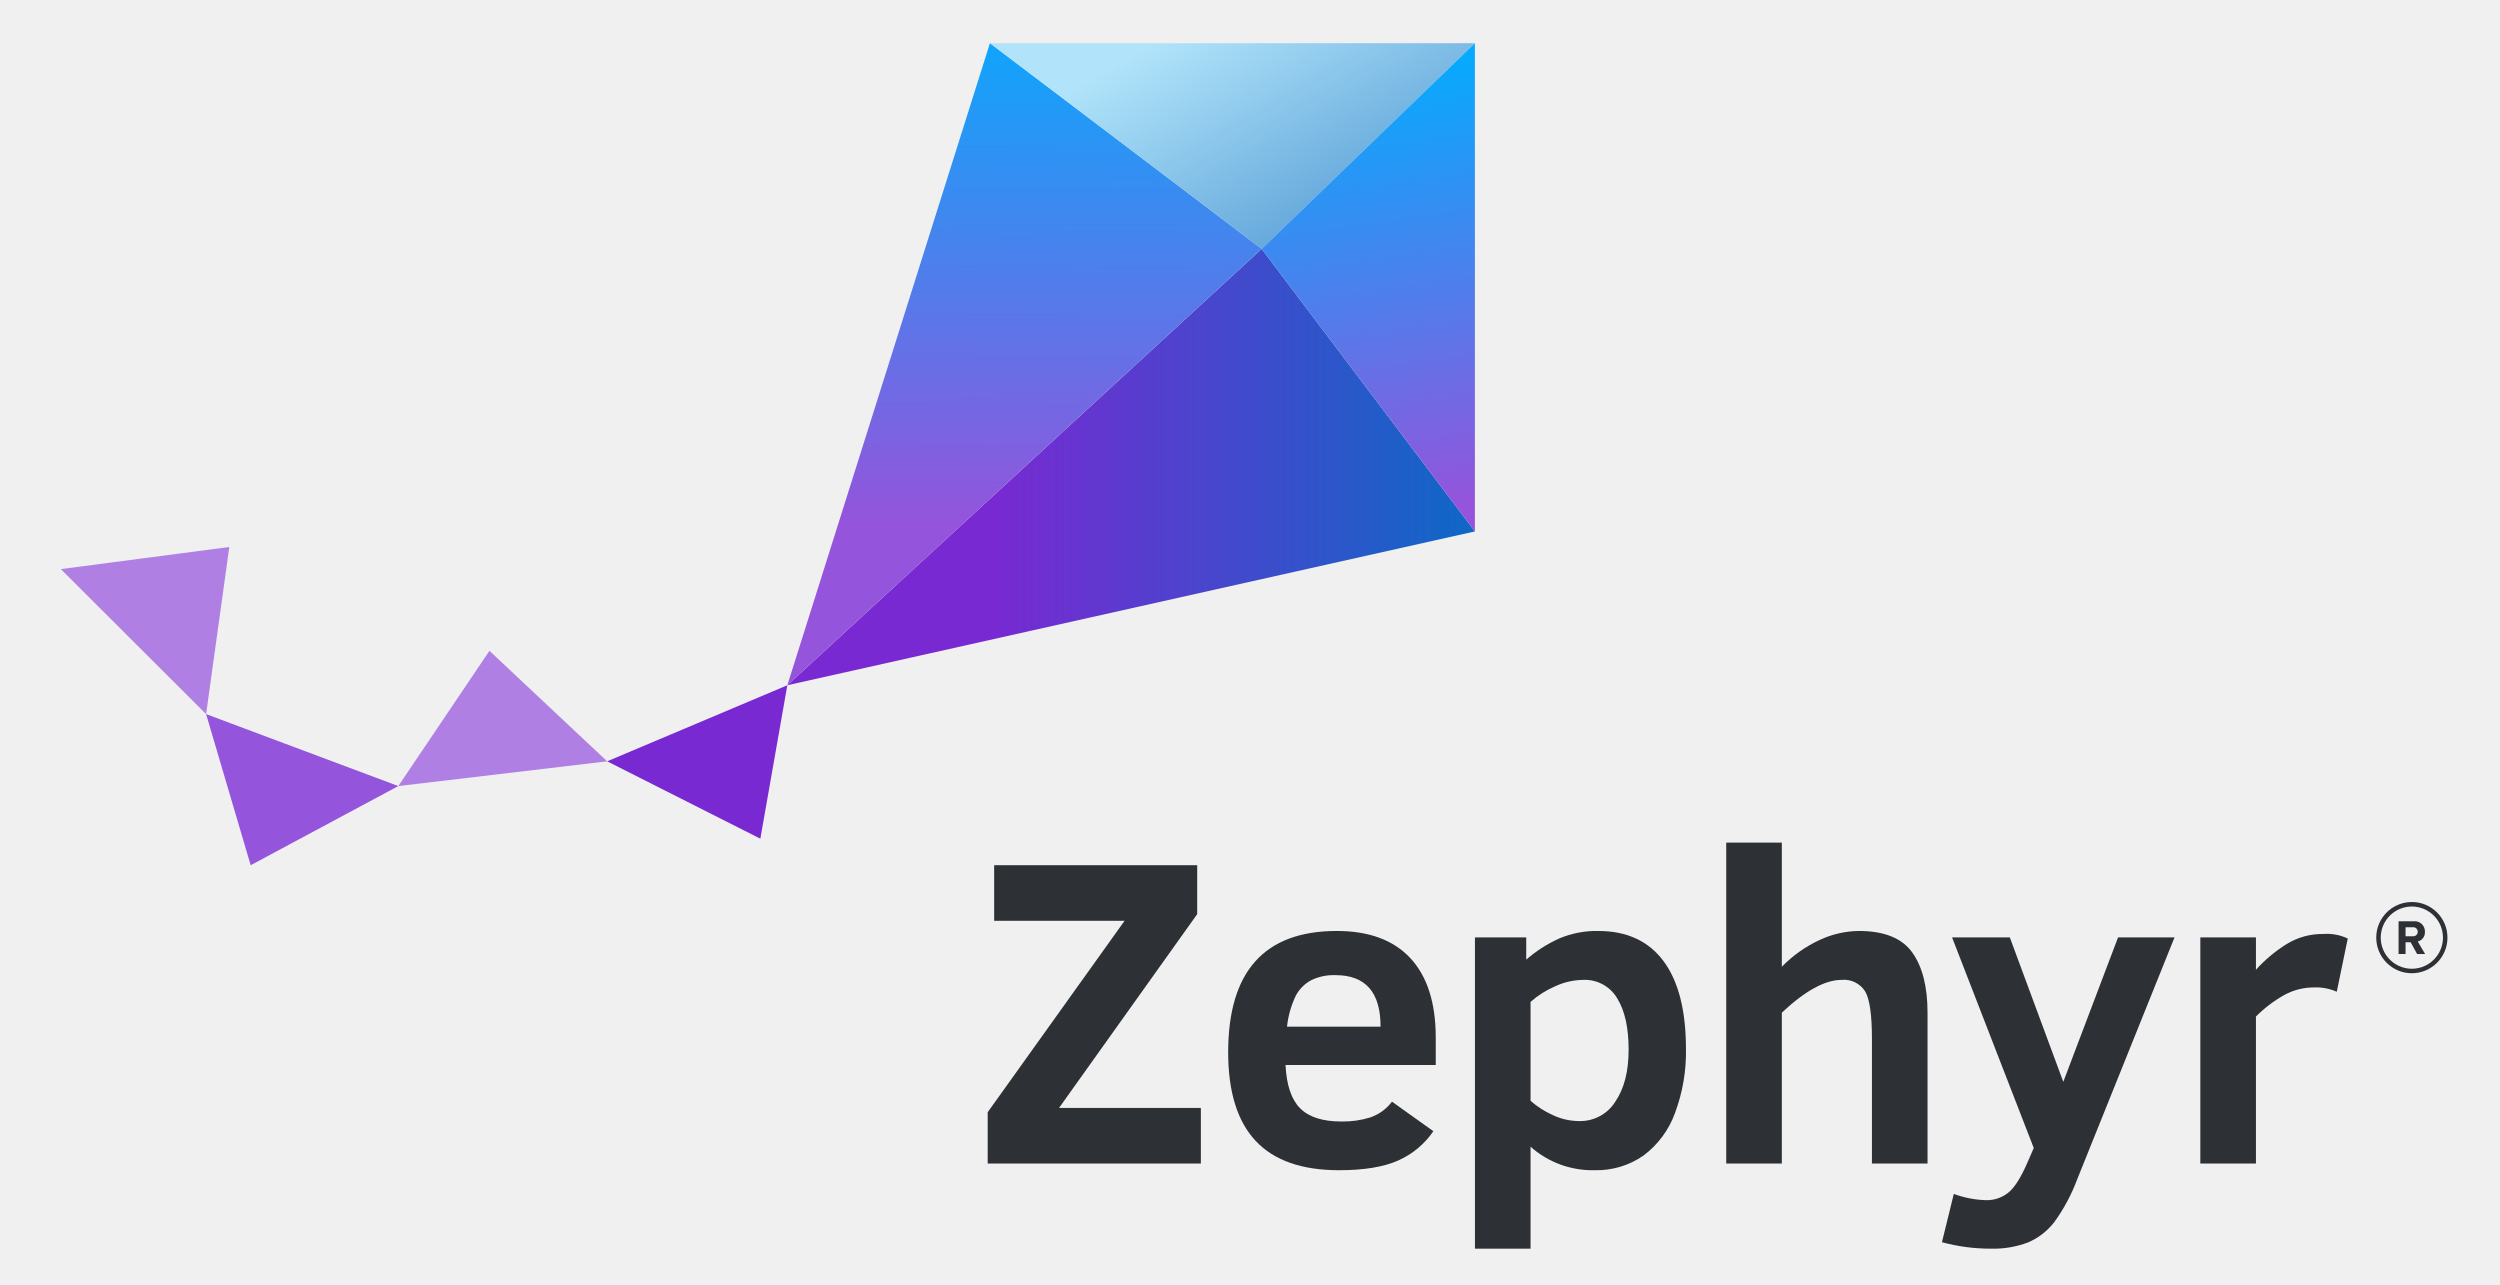
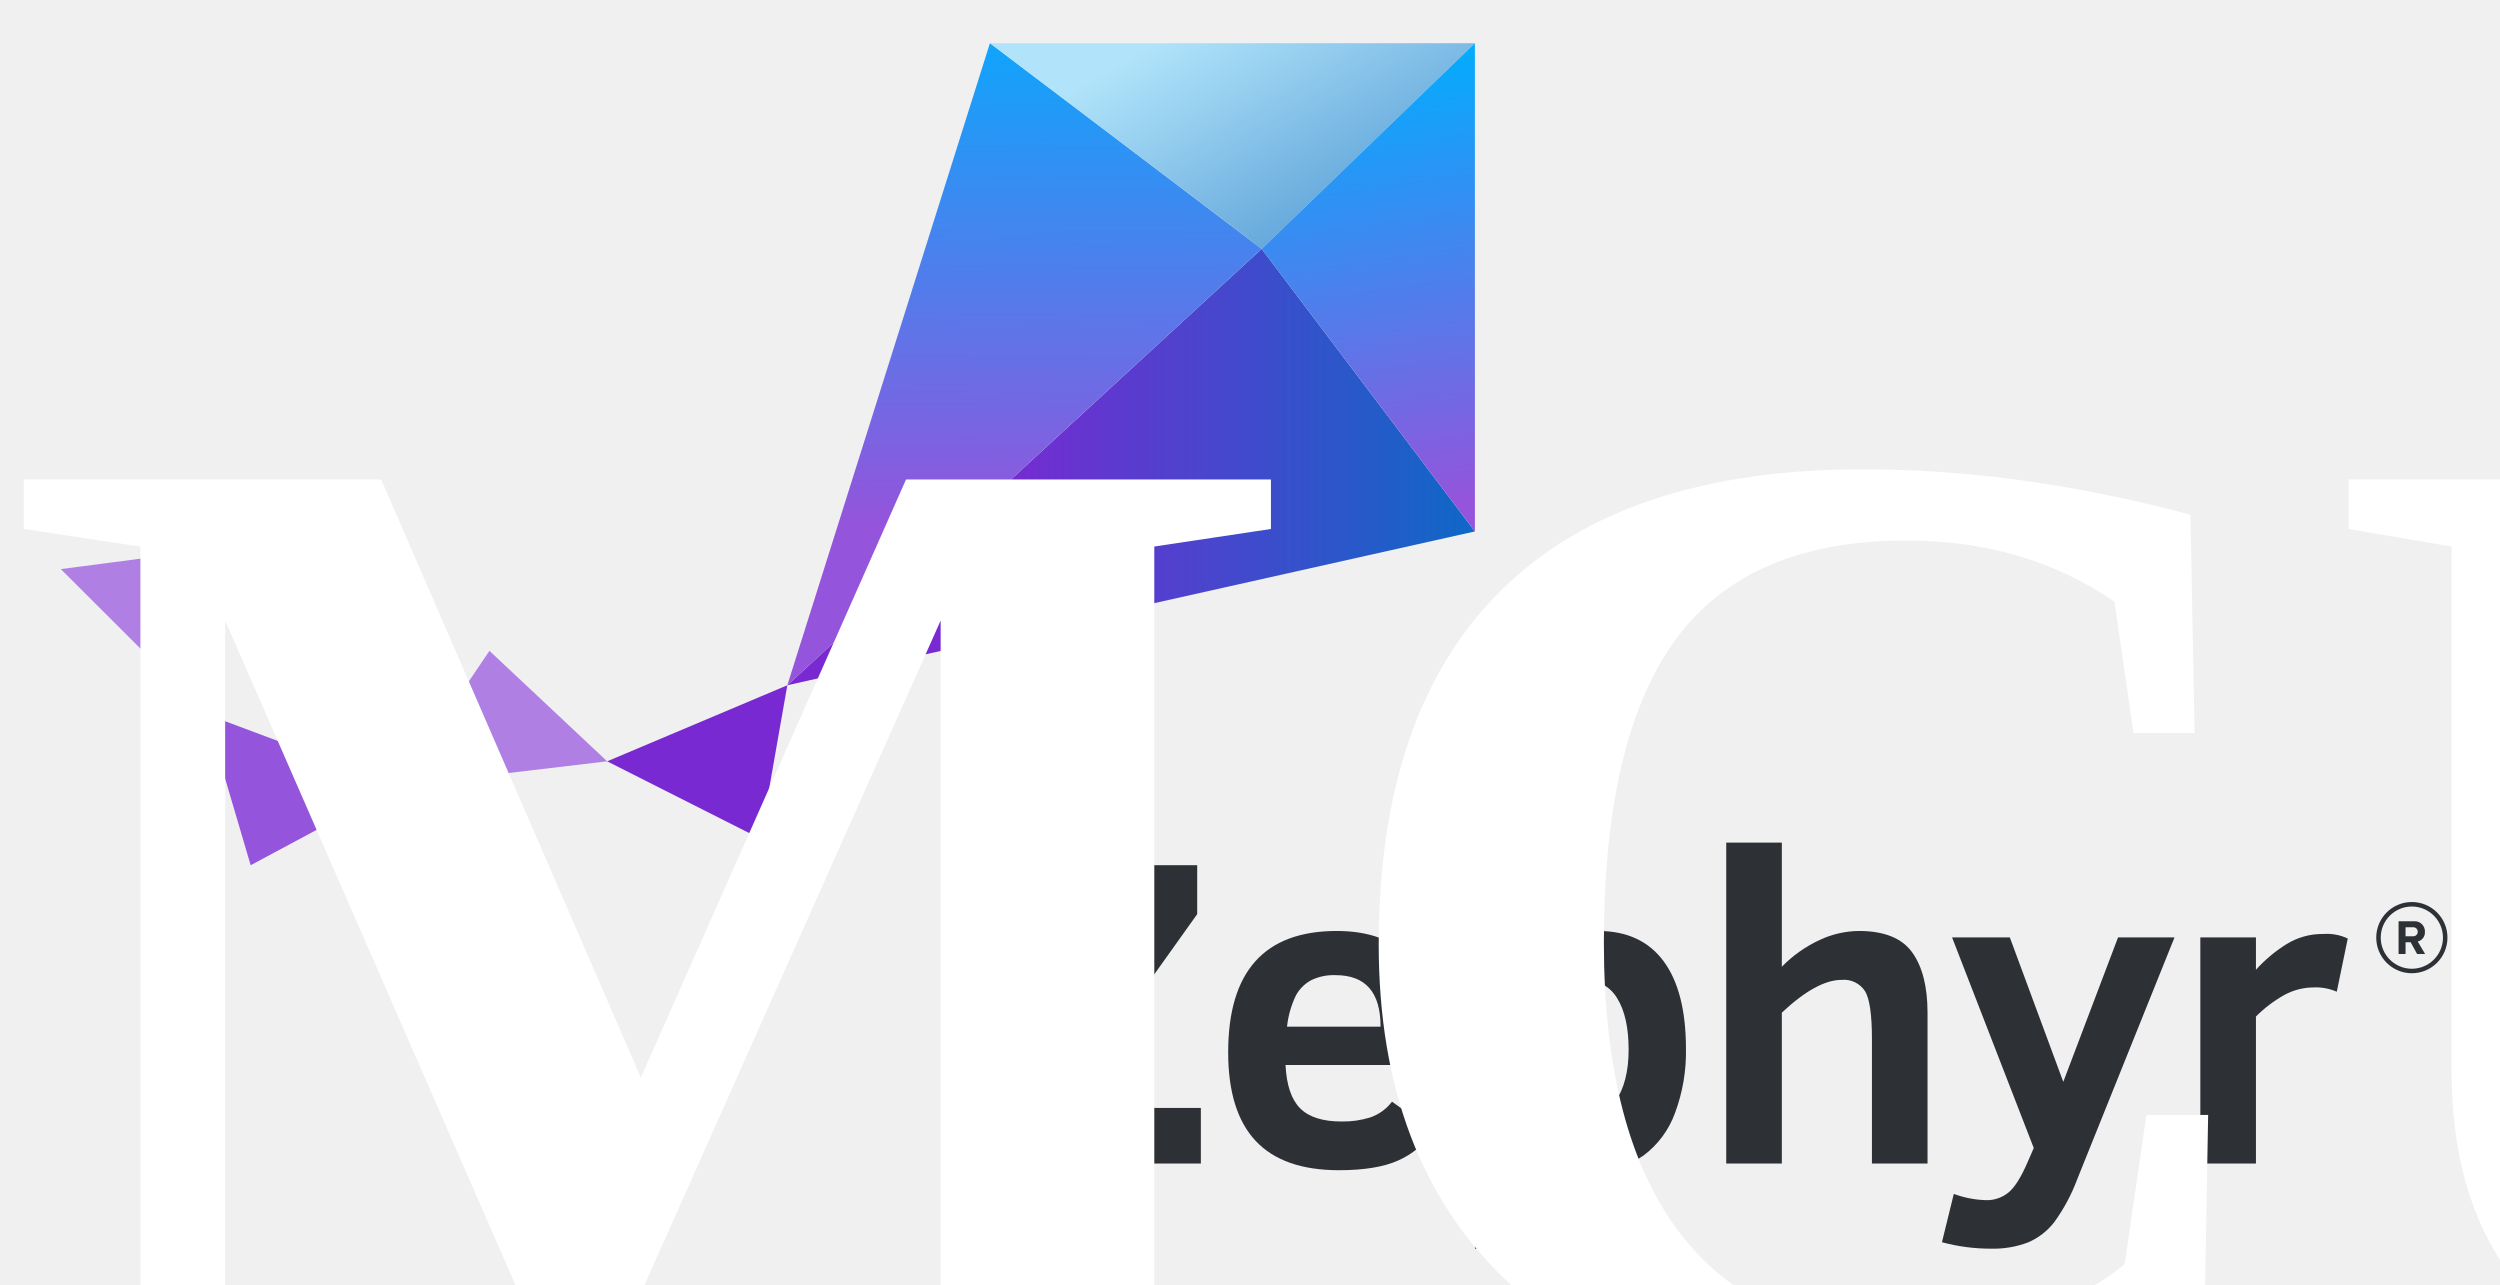
<svg xmlns="http://www.w3.org/2000/svg" xmlns:xlink="http://www.w3.org/1999/xlink" viewBox="0 0 360 185" version="1.1" id="svg55" width="360" height="185">
  <defs id="defs20">
    <style id="style2">.cls-1{fill:#7929d2;}.cls-2{fill:#9454db;}.cls-3{fill:#af7fe4;}.cls-4{fill:url(#linear-gradient);}.cls-5{fill:url(#linear-gradient-2);}.cls-6{fill:url(#linear-gradient-3);}.cls-7{fill:url(#linear-gradient-4);}.cls-8{fill:#2d3136;}</style>
    <linearGradient id="linear-gradient" x1="173.227" y1="83.041" x2="269.621" y2="83.041" gradientUnits="userSpaceOnUse">
      <stop offset="0" stop-color="#7929d2" id="stop4" />
      <stop offset="1" stop-color="#0070c5" id="stop6" />
    </linearGradient>
    <linearGradient id="linear-gradient-2" x1="179.787" y1="-1.879" x2="178.98" y2="93.408" gradientUnits="userSpaceOnUse">
      <stop offset="0" stop-color="#00aeff" id="stop9" />
      <stop offset="1" stop-color="#9454db" id="stop11" />
    </linearGradient>
    <linearGradient id="linear-gradient-3" x1="232.845" y1="37.632" x2="212.266" y2="1.987" gradientUnits="userSpaceOnUse">
      <stop offset="0" stop-color="#66a9dc" id="stop14" />
      <stop offset="1" stop-color="#b1e4fa" id="stop16" />
    </linearGradient>
    <linearGradient id="linear-gradient-4" x1="237.423" y1="9.703" x2="249.116" y2="90.577" xlink:href="#linear-gradient-2" />
    <linearGradient xlink:href="#linear-gradient-2" id="linearGradient884" gradientUnits="userSpaceOnUse" x1="179.787" y1="-1.879" x2="178.98" y2="93.408" />
  </defs>
  <g id="Colored_Positive" data-name="Colored Positive" transform="matrix(0.8148057,0,0,0.8148057,1.622117,-0.4062265)">
    <polygon class="cls-1" points="105.31,135.046 132.385,148.72 137.154,121.601 " id="polygon22" />
    <polygon class="cls-2" points="34.434,126.703 42.309,153.408 68.401,139.419 " id="polygon24" />
    <polygon class="cls-3" points="105.31,135.046 68.401,139.419 84.508,115.518 " id="polygon26" />
    <polygon class="cls-3" points="34.434,126.703 8.759,101.076 38.535,97.167 " id="polygon28" />
    <polygon class="cls-4" points="220.982,44.482 258.666,94.416 137.154,121.601 " id="polygon30" style="fill:url(#linear-gradient)" />
    <polygon class="cls-5" points="172.959,8.13 220.982,44.482 137.154,121.601 " id="polygon32" style="fill:url(#linearGradient884)" />
    <polygon class="cls-6" points="258.666,8.13 220.982,44.482 172.959,8.13 " id="polygon34" style="fill:url(#linear-gradient-3)" />
    <polygon class="cls-7" points="258.666,8.13 220.982,44.482 258.666,94.416 " id="polygon36" style="fill:url(#linear-gradient-4)" />
    <path class="cls-8" d="m 172.562,206.128 v -9.066 l 24.189,-33.827 h -23.046 v -9.828 h 35.884 v 8.647 l -24.418,34.246 h 25.065 v 9.828 z" id="path38" />
    <path class="cls-8" d="m 225.198,188.72 q 0.266,5.334 2.59,7.657 2.323,2.324 7.314,2.324 a 16.217,16.217 0 0 0 5.085,-0.724 8.147,8.147 0 0 0 3.828,-2.781 l 7.314,5.219 a 14.797,14.797 0 0 1 -6.228,5.181 q -3.828,1.714 -10.457,1.714 -9.867,0 -14.723,-5.181 -4.857,-5.18 -4.857,-15.656 0,-21.446 19.199,-21.446 8.532,0 13.009,4.819 4.475,4.819 4.476,14.037 v 4.838 z m 16.799,-6.781 q 0,-9.104 -7.961,-9.104 a 9.102,9.102 0 0 0 -4.304,0.895 6.692,6.692 0 0 0 -2.686,2.667 16.818,16.818 0 0 0 -1.581,5.543 z" id="path40" />
    <path class="cls-8" d="m 295.968,185.863 a 30.727,30.727 0 0 1 -1.943,11.352 16.29,16.29 0 0 1 -5.562,7.504 14.465,14.465 0 0 1 -8.647,2.59 16.466,16.466 0 0 1 -11.314,-4.152 V 221.175 h -9.828 v -55.006 h 9.066 v 3.924 a 23.592,23.592 0 0 1 5.771,-3.714 16.897,16.897 0 0 1 6.952,-1.352 q 7.58,0 11.542,5.333 3.961,5.334 3.962,15.504 z m -10.133,0.152 q 0,-5.828 -2.019,-9.085 a 6.626,6.626 0 0 0 -6.019,-3.257 12.125,12.125 0 0 0 -4.933,1.124 16.514,16.514 0 0 0 -4.362,2.762 v 17.485 a 15.713,15.713 0 0 0 3.866,2.495 11.008,11.008 0 0 0 4.743,1.086 7.33,7.33 0 0 0 6.381,-3.447 q 2.343,-3.447 2.343,-9.161 z" id="path42" />
    <path class="cls-8" d="M 328.834,206.128 V 184.111 q 0,-6.323 -1.181,-8.38 a 4.419,4.419 0 0 0 -4.19,-2.057 q -4.382,0 -10.552,5.79 v 26.665 h -9.828 V 149.408 h 9.828 v 21.942 a 22.631,22.631 0 0 1 6.666,-4.724 16.771,16.771 0 0 1 6.933,-1.6 q 6.703,0 9.428,3.771 2.723,3.771 2.724,10.666 v 26.665 z" id="path44" />
    <path class="cls-8" d="m 343.302,211.499 a 17.847,17.847 0 0 0 5.752,1.105 6.064,6.064 0 0 0 3.885,-1.333 q 1.675,-1.334 3.466,-5.523 l 1.029,-2.362 -14.437,-37.217 h 10.209 l 9.447,25.522 9.676,-25.522 h 9.98 L 365.13,208.871 a 31.828,31.828 0 0 1 -4.076,7.619 11.664,11.664 0 0 1 -4.628,3.581 17.356,17.356 0 0 1 -6.647,1.105 32.711,32.711 0 0 1 -8.571,-1.143 z" id="path46" />
    <path class="cls-8" d="m 410.985,175.768 a 9.086,9.086 0 0 0 -4.038,-0.762 10.867,10.867 0 0 0 -5.2,1.314 22.916,22.916 0 0 0 -5.047,3.828 v 25.979 h -9.828 v -39.959 h 9.828 v 5.714 a 25.656,25.656 0 0 1 5.409,-4.533 12.063,12.063 0 0 1 6.476,-1.79 8.698,8.698 0 0 1 4.343,0.8 z" id="path48" />
    <path class="cls-8" d="m 424.046,167.027 h -0.904 v 2.077 h -1.234 v -5.796 h 2.711 a 1.805,1.805 0 0 1 1.946,1.868 1.663,1.663 0 0 1 -1.269,1.72 l 1.304,2.207 h -1.417 z m 0.391,-2.659 h -1.295 v 1.599 h 1.295 a 0.802,0.802 0 1 0 0,-1.599 z" id="path50" />
    <path class="cls-8" d="m 424.254,172.499 a 6.294,6.294 0 1 1 6.294,-6.294 6.301,6.301 0 0 1 -6.294,6.294 z m 0,-11.791 a 5.498,5.498 0 1 0 5.498,5.497 5.504,5.504 0 0 0 -5.498,-5.497 z" id="path52" />
  </g>
+   <text>
+     <tspan font-weight="bold" font-style="normal" fill="white" font-size="200px" x="0" y="200px">MCUboot</tspan>
+     <tspan font-weight="normal" font-style="italic" fill="white" font-size="120px" x="120px" y="490px">on</tspan>
+   </text>
</svg>
